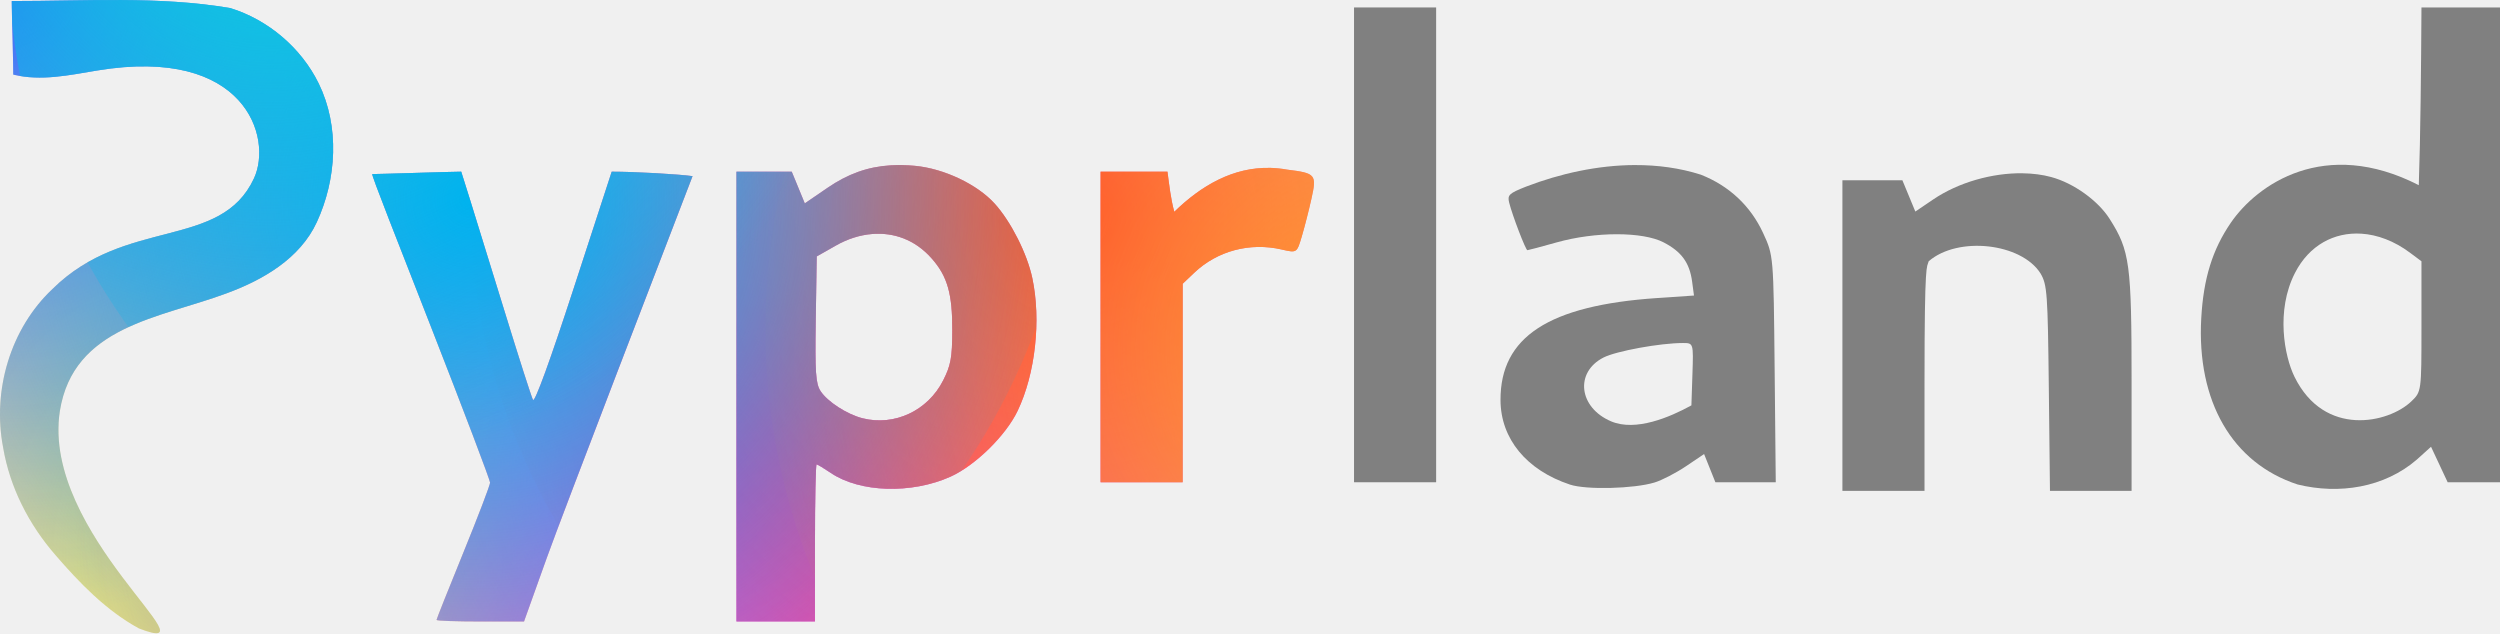
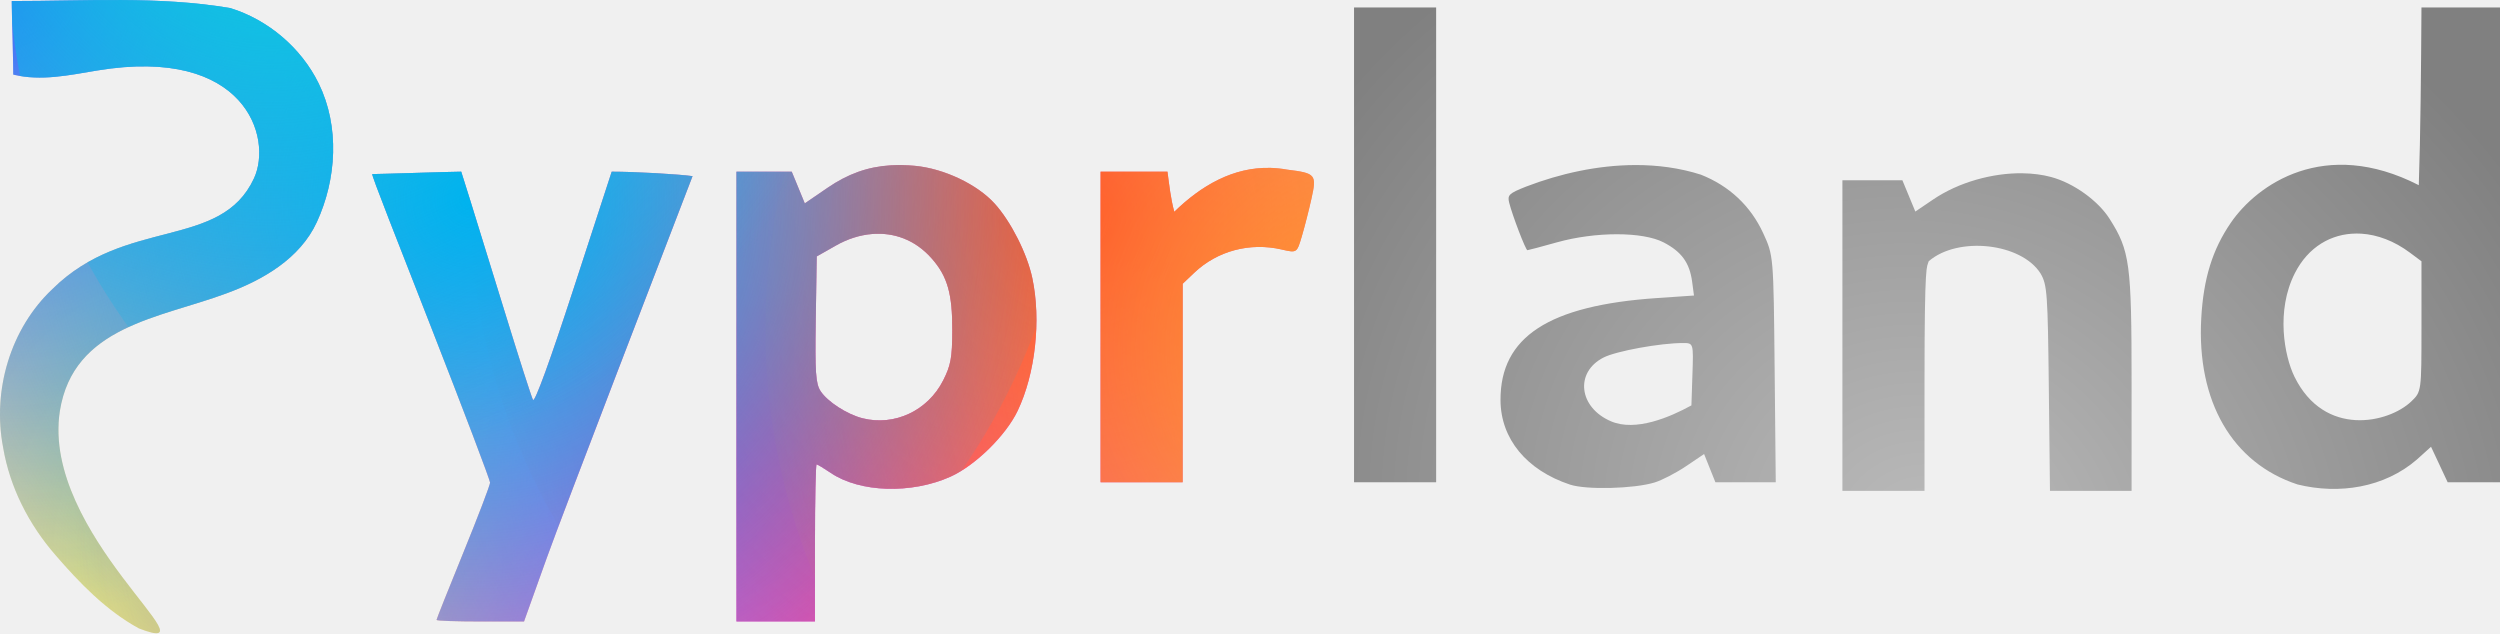
<svg xmlns="http://www.w3.org/2000/svg" xmlns:xlink="http://www.w3.org/1999/xlink" width="206.253mm" height="52.243mm" viewBox="0 0 206.253 52.243" version="1.1" id="svg1" xml:space="preserve">
  <defs id="defs1">
+     <linearGradient id="linearGradient54">
+       <stop style="stop-color:#bbbbbb;stop-opacity:1;" offset="0" id="stop54" />
+       <stop style="stop-color:#808080;stop-opacity:1;" offset="1" id="stop55" />
+     </linearGradient>
    <linearGradient id="linearGradient53">
      <stop style="stop-color:#00d4d9;stop-opacity:1;" offset="0" id="stop52" />
      <stop style="stop-color:#00aef1;stop-opacity:0;" offset="1" id="stop53" />
    </linearGradient>
    <linearGradient id="linearGradient51">
      <stop style="stop-color:#00aef1;stop-opacity:1;" offset="0" id="stop50" />
      <stop style="stop-color:#00aef1;stop-opacity:0;" offset="1" id="stop51" />
    </linearGradient>
    <linearGradient id="linearGradient25">
      <stop style="stop-color:#ff2a2a;stop-opacity:1;" offset="0" id="stop24" />
      <stop style="stop-color:#ff2a2a;stop-opacity:0;" offset="1" id="stop25" />
    </linearGradient>
    <linearGradient id="linearGradient23">
      <stop style="stop-color:#ff2ab0;stop-opacity:1;" offset="0" id="stop22" />
      <stop style="stop-color:#ff2ab1;stop-opacity:0;" offset="1" id="stop23" />
    </linearGradient>
    <linearGradient id="linearGradient21">
      <stop style="stop-color:#ff912a;stop-opacity:1;" offset="0" id="stop20" />
      <stop style="stop-color:#ff912a;stop-opacity:0;" offset="1" id="stop21" />
    </linearGradient>
    <linearGradient id="linearGradient19">
      <stop style="stop-color:#c62aff;stop-opacity:0.831;" offset="0" id="stop18" />
      <stop style="stop-color:#c42aff;stop-opacity:0;" offset="1" id="stop19" />
    </linearGradient>
    <linearGradient id="linearGradient17">
      <stop style="stop-color:#2a3cff;stop-opacity:0.831;" offset="0" id="stop16" />
      <stop style="stop-color:#2a3cff;stop-opacity:0;" offset="1" id="stop17" />
    </linearGradient>
    <linearGradient id="linearGradient14">
      <stop style="stop-color:#ffd82a;stop-opacity:0.831;" offset="0" id="stop14" />
      <stop style="stop-color:#ffd82a;stop-opacity:0;" offset="1" id="stop15" />
    </linearGradient>
    <linearGradient id="swatch12">
      <stop style="stop-color:#2a62ff;stop-opacity:1;" offset="0" id="stop12" />
      <stop style="stop-color:#2a37ff;stop-opacity:0;" offset="1" id="stop13" />
    </linearGradient>
    <radialGradient xlink:href="#linearGradient14" id="radialGradient15" cx="53.437" cy="164.997" fx="53.437" fy="164.997" r="51.563" gradientTransform="matrix(1,0,0,1.017305,-42.37142,-107.4735)" gradientUnits="userSpaceOnUse" />
    <radialGradient xlink:href="#linearGradient17" id="radialGradient16" gradientUnits="userSpaceOnUse" gradientTransform="matrix(1,0,0,1.017305,-63.14309,-154.9542)" cx="53.437" cy="164.997" fx="53.437" fy="164.997" r="51.563" />
    <radialGradient xlink:href="#linearGradient19" id="radialGradient16-1" gradientUnits="userSpaceOnUse" gradientTransform="matrix(1,0,0,1.017305,-5.555063,-113.7769)" cx="53.437" cy="164.997" fx="53.437" fy="164.997" r="51.563" />
    <radialGradient xlink:href="#linearGradient23" id="radialGradient16-1-3" gradientUnits="userSpaceOnUse" gradientTransform="matrix(1,0,0,1.017305,14.83241,-80.2341)" cx="51.435" cy="166.508" fx="51.435" fy="166.508" r="51.563" />
    <radialGradient xlink:href="#linearGradient21" id="radialGradient16-1-3-3" gradientUnits="userSpaceOnUse" gradientTransform="matrix(1,0,0,1.017305,51.56334,-126.1924)" cx="51.435" cy="166.508" fx="51.435" fy="166.508" r="51.563" />
    <radialGradient xlink:href="#linearGradient25" id="radialGradient16-1-3-5" gradientUnits="userSpaceOnUse" gradientTransform="matrix(1,0,0,1.017305,27.18932,-136.864)" cx="51.435" cy="166.508" fx="51.435" fy="166.508" r="51.563" />
    <radialGradient xlink:href="#linearGradient51" id="radialGradient50" gradientUnits="userSpaceOnUse" gradientTransform="matrix(1,0,0,1.017305,-25.98624,-144.6633)" cx="55.049" cy="172.664" fx="55.049" fy="172.664" r="51.563" />
    <radialGradient xlink:href="#linearGradient53" id="radialGradient50-3" gradientUnits="userSpaceOnUse" gradientTransform="matrix(1,0,0,1.017305,-10.8972,-157.2525)" cx="23.503" cy="156.17" fx="23.503" fy="156.17" r="51.563" />
    <clipPath clipPathUnits="userSpaceOnUse" id="clipPath53">
      <path id="path53" style="fill:#ffffff;stroke-width:1.113" d="m 0.304,14.545 c -3.019,-0.019 -6.049,0.086 -9.042,0.083 0.003,0.179 0.005,0.358 0.008,0.537 0.02,1.845 0.106,3.688 0.115,5.533 2.305,0.562 4.654,0.036 6.946,-0.342 12.218,-2.017 14.463,5.545 12.923,8.889 -2.734,5.937 -10.589,3.175 -16.621,9.131 -3.494,3.281 -4.98,8.394 -4.085,13.068 0.554,3.306 2.13,6.379 4.325,8.895 1.994,2.311 4.177,4.571 6.88,6.048 6.668,2.574 -8.082,-7.811 -6.523,-17.927 1.116,-7.024 8.262,-7.671 13.722,-9.707 3.011,-1.1 6.086,-2.866 7.48,-5.887 1.633,-3.54 1.897,-7.873 0.156,-11.432 -1.446,-2.956 -4.19,-5.27 -7.307,-6.228 -2.951,-0.499 -5.959,-0.642 -8.979,-0.661 z m 63.475,13.637 c -1.898,0.115 -3.538,0.709 -5.214,1.856 l -1.875,1.284 -0.537,-1.307 -0.538,-1.307 -4.565,-0.002 V 47.261 65.816 h 3.24 3.24 v -6.48 c 0,-3.564 0.061,-6.48 0.134,-6.48 0.074,0 0.602,0.318 1.175,0.706 2.387,1.62 6.649,1.752 9.87,0.307 2.04,-0.916 4.564,-3.39 5.54,-5.431 1.463,-3.062 1.951,-7.472 1.211,-10.956 -0.428,-2.013 -1.761,-4.654 -3.096,-6.132 -1.446,-1.601 -4.19,-2.903 -6.588,-3.127 -0.701,-0.065 -1.363,-0.08 -1.995,-0.042 z m -1.511,5.664 c 1.728,-0.134 3.502,0.436 4.905,2.035 1.289,1.468 1.696,2.901 1.686,5.931 -0.008,2.245 -0.123,2.876 -0.757,4.124 -1.266,2.491 -4.004,3.777 -6.639,3.117 -1.278,-0.32 -2.896,-1.364 -3.469,-2.239 -0.405,-0.618 -0.467,-1.532 -0.399,-5.924 l 0.081,-5.193 1.62,-0.918 c 0.914,-0.518 1.935,-0.852 2.972,-0.933 z m 32.854,-5.452 c -3.084,-0.088 -5.736,1.465 -7.949,3.622 -0.295,-1.084 -0.414,-2.2 -0.561,-3.31 h -5.52 v 12.812 12.812 h 3.387 3.387 v -8.189 -8.189 l 0.957,-0.908 c 1.906,-1.809 4.591,-2.522 7.214,-1.916 1.25,0.289 1.25,0.289 1.657,-1.081 0.224,-0.753 0.579,-2.141 0.79,-3.085 0.454,-2.028 0.369,-2.13 -2.013,-2.427 -0.458,-0.083 -0.908,-0.129 -1.348,-0.142 z m -66.777,0.312 c -0.832,0 -6.608,0.199 -7.338,0.199 -0.11,0 2.187,5.799 4.86,12.644 2.673,6.844 4.86,12.609 4.86,12.81 0,0.201 -0.994,2.803 -2.209,5.782 -1.215,2.979 -2.209,5.475 -2.209,5.546 0,0.072 1.624,0.129 3.608,0.129 h 3.608 l 1.871,-5.228 c 1.367,-3.819 10.045,-26.334 12.034,-31.514 -1.132,-0.162 -4.704,-0.368 -6.67,-0.368 l -3.136,9.623 c -1.949,5.982 -3.22,9.465 -3.359,9.204 -0.123,-0.231 -1.183,-3.534 -2.354,-7.341 -1.172,-3.807 -2.454,-7.949 -2.848,-9.204 z" />
    </clipPath>
+     <radialGradient xlink:href="#linearGradient54" id="radialGradient55" cx="165.978" cy="94.45" fx="165.978" fy="94.45" r="49.291" gradientTransform="matrix(1.213071,0.1811759,-0.09448548,1.135006,-31.32367,-74.32757)" gradientUnits="userSpaceOnUse" />
+     <clipPath clipPathUnits="userSpaceOnUse" id="clipPath56">
+       <path id="path56" style="fill:#ffffff;fill-opacity:1;stroke-width:1.113" d="m 113.583,18.998 v 19.586 19.586 h 3.387 3.387 V 38.584 18.998 h -3.387 z m 88.064,0 c -0.028,5.057 -0.081,10.634 -0.221,14.662 -7.778,-3.986 -13.346,-0.049 -15.506,3.099 -1.516,2.211 -2.256,4.595 -2.44,7.863 -0.387,6.875 2.557,11.963 7.942,13.729 3.421,0.845 7.159,0.267 9.845,-2.054 l 1.169,-1.056 0.686,1.465 0.686,1.465 h 2.159 2.159 V 38.584 18.998 h -3.24 z m -64.879,13.002 c -3.083,0.01 -6.204,0.707 -8.995,1.78 -1.403,0.554 -1.549,0.693 -1.391,1.324 0.266,1.061 1.363,3.921 1.503,3.921 0.068,0 1.151,-0.288 2.409,-0.641 3.202,-0.899 7.107,-0.9 8.835,0 1.479,0.77 2.137,1.677 2.347,3.236 l 0.153,1.145 -3.052,0.208 c -8.943,0.608 -12.929,3.208 -12.91,8.422 0.011,3.186 2.148,5.782 5.736,6.969 1.343,0.444 5.268,0.346 6.979,-0.176 0.599,-0.183 1.763,-0.785 2.585,-1.338 l 1.496,-1.008 0.466,1.164 0.466,1.164 h 2.49 2.49 l -0.092,-9.352 c -0.092,-9.351 -0.092,-9.351 -0.95,-11.209 -1.034,-2.24 -2.797,-3.893 -5.137,-4.817 -1.742,-0.556 -3.578,-0.798 -5.428,-0.793 z m 31.969,0.677 c -2.499,-0.033 -5.285,0.749 -7.363,2.155 l -1.484,1.004 -0.534,-1.291 -0.534,-1.29 h -2.474 -2.474 v 12.812 12.812 h 3.387 3.387 l 5.3e-4,-9.085 c 0,-10.089 0.193,-9.292 0.345,-9.857 2.412,-2.089 7.64,-1.508 9.227,1.007 0.546,0.926 0.596,1.626 0.683,9.468 l 0.094,8.468 h 3.367 3.367 v -8.93 c 0,-9.832 -0.14,-10.876 -1.812,-13.509 -0.959,-1.511 -2.967,-2.951 -4.815,-3.451 -0.732,-0.199 -1.534,-0.3 -2.367,-0.311 z m 27.53,4.973 c 0.138,-8.2e-4 0.276,0.003 0.415,0.011 1.334,0.084 2.724,0.605 4.009,1.564 l 0.957,0.714 v 5.379 c 0,5.379 -2.6e-4,5.378 -0.844,6.187 -1.855,1.777 -7.164,3.007 -9.637,-2.048 -0.82,-1.675 -1.554,-5.431 0.044,-8.555 1.103,-2.157 2.992,-3.239 5.057,-3.251 z m -55.554,9.034 c 0.874,0 0.874,1.64e-4 0.789,2.572 l -0.085,2.572 c -1.787,0.985 -4.601,2.175 -6.621,1.319 -2.675,-1.133 -3.022,-4.047 -0.628,-5.268 1.042,-0.532 4.676,-1.195 6.546,-1.195 z" />
+     </clipPath>
  </defs>
  <g id="layer1" transform="translate(-1.873274,-18.38314)">
    <g id="g46" transform="translate(11.5797,3.840413)" clip-path="url(#clipPath53)" mask="none">
      <ellipse style="fill:url(#radialGradient15);stroke-width:0.265" id="path14" cx="11.065" cy="60.379" rx="51.563" ry="52.456" />
      <ellipse style="fill:url(#radialGradient16);stroke-width:0.265" id="ellipse15" cx="-9.706" cy="12.898" rx="51.563" ry="52.456" />
      <ellipse style="fill:url(#radialGradient16-1);stroke-width:0.265" id="ellipse15-2" cx="47.882" cy="54.076" rx="51.563" ry="52.456" />
      <ellipse style="fill:url(#radialGradient16-1-3);stroke-width:0.265" id="ellipse15-2-2" cx="68.269" cy="87.618" rx="51.563" ry="52.456" />
      <ellipse style="fill:url(#radialGradient16-1-3-5);stroke-width:0.265" id="ellipse15-2-2-1" cx="80.626" cy="30.988" rx="51.563" ry="52.456" />
      <ellipse style="fill:url(#radialGradient16-1-3-3);stroke-width:0.265" id="ellipse15-2-2-7" cx="105" cy="41.66" rx="51.563" ry="52.456" />
      <ellipse style="fill:url(#radialGradient50);stroke-width:0.265" id="ellipse50" cx="27.45" cy="23.189" rx="51.563" ry="52.456" />
      <ellipse style="fill:url(#radialGradient50-3);stroke-width:0.265" id="ellipse50-1" cx="42.539" cy="10.6" rx="51.563" ry="52.456" />
    </g>
-     <path style="fill:#808080;stroke-width:1.113;fill-opacity:1" d="m 136.768,32 c -3.083,0.01 -6.204,0.707 -8.995,1.78 -1.403,0.554 -1.549,0.693 -1.391,1.324 0.266,1.061 1.363,3.921 1.503,3.921 0.068,0 1.151,-0.289 2.409,-0.642 3.202,-0.899 7.107,-0.9 8.835,0 1.479,0.77 2.137,1.678 2.347,3.237 l 0.153,1.145 -3.052,0.208 c -8.943,0.608 -12.929,3.208 -12.91,8.422 0.011,3.186 2.148,5.782 5.736,6.969 1.343,0.444 5.268,0.345 6.979,-0.176 0.599,-0.183 1.763,-0.785 2.585,-1.338 l 1.496,-1.007 0.466,1.164 0.466,1.164 h 2.49 2.49 l -0.092,-9.351 c -0.092,-9.351 -0.092,-9.351 -0.95,-11.209 -1.034,-2.24 -2.797,-3.893 -5.137,-4.817 -1.742,-0.556 -3.578,-0.798 -5.428,-0.792 z m 3.944,14.683 c 0.874,0 0.874,1.6e-4 0.789,2.572 l -0.085,2.572 c -1.787,0.985 -4.601,2.175 -6.621,1.319 -2.675,-1.133 -3.022,-4.047 -0.628,-5.268 1.042,-0.532 4.676,-1.195 6.546,-1.195 z" id="path43" />
-     <path style="fill:#808080;stroke-width:1.113;fill-opacity:1" d="m 168.737,32.677 c -2.499,-0.033 -5.285,0.749 -7.363,2.155 l -1.484,1.004 -0.534,-1.291 -0.534,-1.29 h -2.474 -2.474 v 12.812 12.812 h 3.387 3.387 l 5.2e-4,-9.085 c 0,-10.089 0.193,-9.292 0.345,-9.857 2.412,-2.089 7.64,-1.508 9.227,1.007 0.546,0.926 0.596,1.626 0.683,9.468 l 0.094,8.468 h 3.367 3.367 v -8.93 c 0,-9.832 -0.14,-10.876 -1.812,-13.509 -0.959,-1.511 -2.967,-2.951 -4.815,-3.451 -0.732,-0.199 -1.534,-0.3 -2.367,-0.311 z" id="path42" />
-     <path style="fill:#808080;stroke-width:1.113;fill-opacity:1" d="m 201.647,18.998 c -0.028,5.057 -0.081,10.634 -0.221,14.662 -7.778,-3.986 -13.346,-0.049 -15.506,3.099 -1.516,2.211 -2.256,4.595 -2.44,7.863 -0.387,6.875 2.557,11.963 7.942,13.729 3.421,0.845 7.159,0.268 9.845,-2.054 l 1.169,-1.056 0.686,1.465 0.686,1.465 h 2.159 2.159 v -19.586 -19.586 h -3.24 z m -4.966,18.663 c 1.334,0.084 2.724,0.605 4.009,1.564 l 0.957,0.714 v 5.379 c 0,5.379 -2.8e-4,5.378 -0.844,6.187 -1.855,1.777 -7.164,3.007 -9.637,-2.048 -0.82,-1.675 -1.554,-5.431 0.044,-8.555 1.177,-2.301 3.248,-3.379 5.472,-3.24 z" id="path41" />
-     <path style="fill:#808080;stroke-width:1.113;fill-opacity:1" d="m 113.583,18.998 v 19.586 19.586 h 3.387 3.387 v -19.586 -19.586 h -3.387 z" id="path40" />
+     <ellipse style="fill:url(#radialGradient55);stroke:none;stroke-width:0.374" id="path54" cx="165.846" cy="37.819" rx="60.163" ry="55.736" clip-path="url(#clipPath56)" />
  </g>
</svg>
